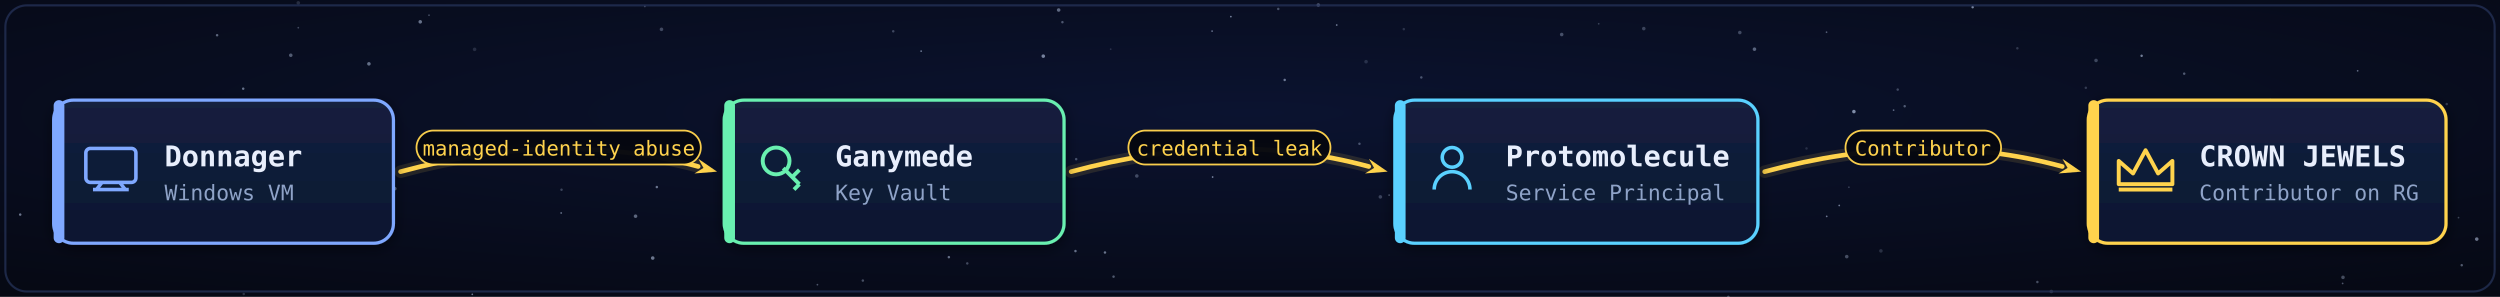
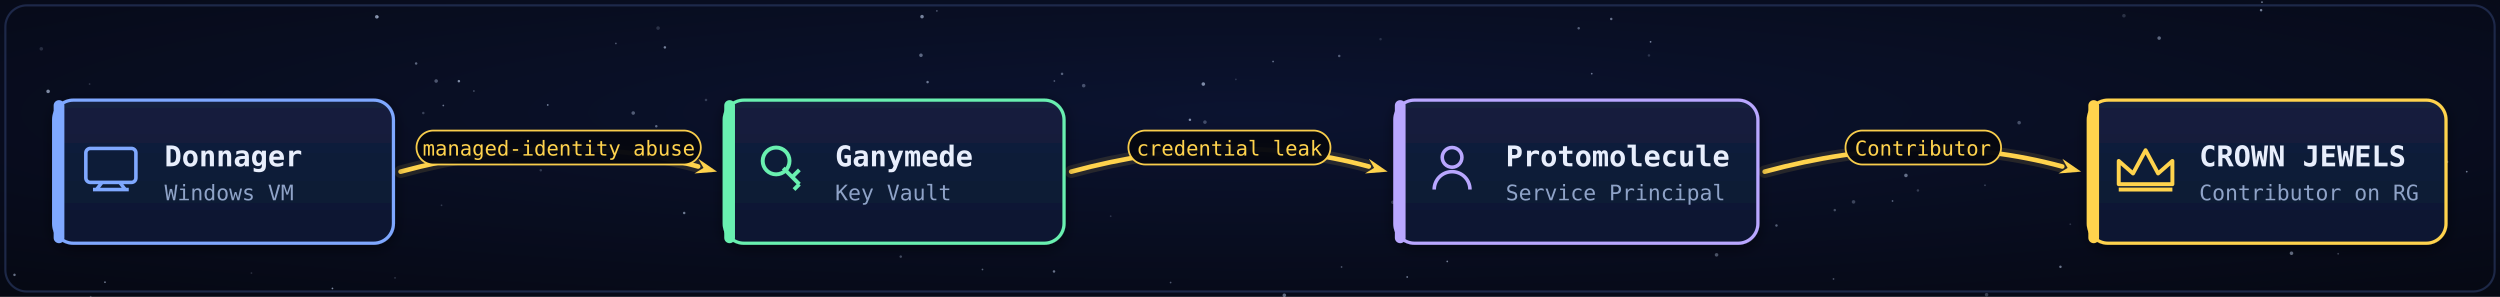
<svg xmlns="http://www.w3.org/2000/svg" width="1398" height="166" viewBox="0 0 1398 166" font-family="monospace">
  <defs>
    <radialGradient id="bg" cx="50%" cy="38%" r="90%">
      <stop offset="0%" stop-color="#0b1330" />
      <stop offset="100%" stop-color="#05070f" />
    </radialGradient>
    <linearGradient id="cg" x1="0" y1="0" x2="0" y2="1">
      <stop offset="0%" stop-color="#13203f" />
      <stop offset="100%" stop-color="#0e1730" />
    </linearGradient>
    <filter id="sf" x="-40%" y="-40%" width="180%" height="180%">
      <feDropShadow dx="0" dy="2" stdDeviation="4" flood-color="#000" flood-opacity="0.5" />
    </filter>
  </defs>
  <rect width="1398" height="166" fill="url(#bg)" />
  <g>
-     <circle cx="235.0" cy="12.2" r="1.0" fill="#cfe0ff" opacity="0.47" />
-     <circle cx="1374.8" cy="121.7" r="0.5" fill="#cfe0ff" opacity="0.27" />
-     <circle cx="265.4" cy="27.6" r="1.0" fill="#cfe0ff" opacity="0.15" />
-     <circle cx="117.4" cy="75.5" r="0.7" fill="#cfe0ff" opacity="0.16" />
-     <circle cx="515.1" cy="28.6" r="0.5" fill="#cfe0ff" opacity="0.52" />
-     <circle cx="1032.7" cy="143.5" r="1.0" fill="#cfe0ff" opacity="0.31" />
-     <circle cx="116.8" cy="75.0" r="0.7" fill="#cfe0ff" opacity="0.23" />
-     <circle cx="560.0" cy="78.1" r="0.7" fill="#cfe0ff" opacity="0.37" />
-     <circle cx="313.8" cy="119.1" r="0.5" fill="#cfe0ff" opacity="0.50" />
-     <circle cx="369.9" cy="16.4" r="1.0" fill="#cfe0ff" opacity="0.28" />
-     <circle cx="149.6" cy="82.0" r="1.0" fill="#cfe0ff" opacity="0.17" />
-     <circle cx="714.8" cy="5.0" r="0.7" fill="#cfe0ff" opacity="0.32" />
-     <circle cx="1212.3" cy="127.3" r="0.7" fill="#cfe0ff" opacity="0.22" />
-     <circle cx="1147.1" cy="163.0" r="1.0" fill="#cfe0ff" opacity="0.18" />
-     <circle cx="264.1" cy="164.6" r="0.5" fill="#cfe0ff" opacity="0.51" />
-     <circle cx="1166.4" cy="49.1" r="0.7" fill="#cfe0ff" opacity="0.21" />
-     <circle cx="914.0" cy="113.0" r="0.5" fill="#cfe0ff" opacity="0.57" />
-     <circle cx="200.8" cy="112.4" r="0.7" fill="#cfe0ff" opacity="0.57" />
-     <circle cx="162.6" cy="30.9" r="1.0" fill="#cfe0ff" opacity="0.37" />
-     <circle cx="1197.4" cy="59.9" r="0.7" fill="#cfe0ff" opacity="0.52" />
-     <circle cx="457.1" cy="159.2" r="0.5" fill="#cfe0ff" opacity="0.35" />
-     <circle cx="771.9" cy="110.1" r="1.0" fill="#cfe0ff" opacity="0.25" />
-     <circle cx="981.6" cy="105.9" r="0.5" fill="#cfe0ff" opacity="0.60" />
-     <circle cx="966.5" cy="166.0" r="0.7" fill="#cfe0ff" opacity="0.31" />
-     <circle cx="583.4" cy="31.4" r="1.0" fill="#cfe0ff" opacity="0.55" />
-     <circle cx="873.3" cy="19.3" r="1.0" fill="#cfe0ff" opacity="0.31" />
-     <circle cx="1193.2" cy="87.8" r="0.7" fill="#cfe0ff" opacity="0.60" />
-     <circle cx="1242.2" cy="64.9" r="1.0" fill="#cfe0ff" opacity="0.19" />
-     <circle cx="1310.0" cy="158.5" r="0.5" fill="#cfe0ff" opacity="0.36" />
-     <circle cx="367.3" cy="104.6" r="0.7" fill="#cfe0ff" opacity="0.49" />
-     <circle cx="239.9" cy="8.5" r="0.5" fill="#cfe0ff" opacity="0.32" />
-     <circle cx="919.2" cy="16.0" r="1.0" fill="#cfe0ff" opacity="0.25" />
-     <circle cx="622.7" cy="154.7" r="0.7" fill="#cfe0ff" opacity="0.37" />
-     <circle cx="592.0" cy="5.6" r="1.0" fill="#cfe0ff" opacity="0.43" />
-     <circle cx="11.3" cy="120.0" r="0.7" fill="#cfe0ff" opacity="0.50" />
-     <circle cx="428.0" cy="118.1" r="0.7" fill="#cfe0ff" opacity="0.29" />
-     <circle cx="1209.8" cy="75.0" r="0.5" fill="#cfe0ff" opacity="0.26" />
-     <circle cx="965.7" cy="125.3" r="0.7" fill="#cfe0ff" opacity="0.21" />
-     <circle cx="1269.6" cy="55.9" r="0.7" fill="#cfe0ff" opacity="0.33" />
-     <circle cx="899.6" cy="76.8" r="1.0" fill="#cfe0ff" opacity="0.23" />
-     <circle cx="333.7" cy="88.9" r="0.7" fill="#cfe0ff" opacity="0.34" />
-     <circle cx="677.8" cy="17.4" r="0.5" fill="#cfe0ff" opacity="0.47" />
-     <circle cx="535.5" cy="64.4" r="0.5" fill="#cfe0ff" opacity="0.29" />
-     <circle cx="1318.4" cy="39.6" r="0.5" fill="#cfe0ff" opacity="0.44" />
-     <circle cx="1128.1" cy="27.0" r="0.7" fill="#cfe0ff" opacity="0.20" />
-     <circle cx="718.4" cy="44.7" r="0.7" fill="#cfe0ff" opacity="0.50" />
-     <circle cx="688.3" cy="9.3" r="0.5" fill="#cfe0ff" opacity="0.56" />
-     <circle cx="206.3" cy="35.7" r="1.0" fill="#cfe0ff" opacity="0.46" />
-     <circle cx="776.8" cy="109.1" r="0.5" fill="#cfe0ff" opacity="0.39" />
-     <circle cx="647.6" cy="77.4" r="0.5" fill="#cfe0ff" opacity="0.51" />
-     <circle cx="794.8" cy="43.3" r="0.7" fill="#cfe0ff" opacity="0.33" />
-     <circle cx="1197.6" cy="31.2" r="0.7" fill="#cfe0ff" opacity="0.53" />
-     <circle cx="785.0" cy="16.3" r="0.7" fill="#cfe0ff" opacity="0.17" />
-     <circle cx="1103.1" cy="4.0" r="0.7" fill="#cfe0ff" opacity="0.56" />
-     <circle cx="1021.5" cy="121.0" r="0.5" fill="#cfe0ff" opacity="0.51" />
-     <circle cx="1061.2" cy="50.1" r="0.7" fill="#cfe0ff" opacity="0.28" />
-     <circle cx="747.5" cy="14.0" r="0.5" fill="#cfe0ff" opacity="0.52" />
-     <circle cx="1139.3" cy="157.7" r="0.7" fill="#cfe0ff" opacity="0.32" />
-     <circle cx="1051.8" cy="140.3" r="1.0" fill="#cfe0ff" opacity="0.17" />
-     <circle cx="166.8" cy="15.5" r="0.5" fill="#cfe0ff" opacity="0.29" />
-     <circle cx="1376.6" cy="148.3" r="0.7" fill="#cfe0ff" opacity="0.37" />
-     <circle cx="967.3" cy="78.7" r="0.5" fill="#cfe0ff" opacity="0.18" />
-     <circle cx="601.8" cy="89.0" r="0.7" fill="#cfe0ff" opacity="0.32" />
-     <circle cx="805.3" cy="102.6" r="0.5" fill="#cfe0ff" opacity="0.57" />
-     <circle cx="763.9" cy="34.5" r="1.0" fill="#cfe0ff" opacity="0.16" />
-     <circle cx="1221.4" cy="41.2" r="0.7" fill="#cfe0ff" opacity="0.36" />
-     <circle cx="360.6" cy="3.6" r="0.5" fill="#cfe0ff" opacity="0.31" />
-     <circle cx="136.3" cy="164.4" r="0.7" fill="#cfe0ff" opacity="0.19" />
-     <circle cx="594.1" cy="12.4" r="0.7" fill="#cfe0ff" opacity="0.34" />
-     <circle cx="530.6" cy="143.8" r="0.7" fill="#cfe0ff" opacity="0.49" />
-     <circle cx="796.1" cy="80.4" r="1.0" fill="#cfe0ff" opacity="0.27" />
-     <circle cx="1385.0" cy="133.7" r="1.0" fill="#cfe0ff" opacity="0.50" />
-     <circle cx="808.3" cy="90.3" r="0.5" fill="#cfe0ff" opacity="0.28" />
-     <circle cx="878.8" cy="126.6" r="0.5" fill="#cfe0ff" opacity="0.46" />
-     <circle cx="981.1" cy="27.5" r="1.0" fill="#cfe0ff" opacity="0.41" />
-     <circle cx="469.9" cy="106.4" r="0.5" fill="#cfe0ff" opacity="0.34" />
-     <circle cx="1368.2" cy="58.2" r="0.7" fill="#cfe0ff" opacity="0.22" />
-     <circle cx="617.9" cy="141.2" r="0.7" fill="#cfe0ff" opacity="0.49" />
-     <circle cx="1036.7" cy="62.4" r="1.0" fill="#cfe0ff" opacity="0.59" />
-     <circle cx="1268.3" cy="114.7" r="0.7" fill="#cfe0ff" opacity="0.53" />
-     <circle cx="166.8" cy="1.6" r="1.0" fill="#cfe0ff" opacity="0.16" />
-     <circle cx="1021.4" cy="18.0" r="0.5" fill="#cfe0ff" opacity="0.38" />
-     <circle cx="314.0" cy="106.1" r="0.7" fill="#cfe0ff" opacity="0.26" />
-     <circle cx="760.2" cy="80.4" r="0.7" fill="#cfe0ff" opacity="0.32" />
-     <circle cx="601.4" cy="140.4" r="0.7" fill="#cfe0ff" opacity="0.47" />
-     <circle cx="181.0" cy="56.9" r="0.7" fill="#cfe0ff" opacity="0.57" />
-     <circle cx="1028.5" cy="114.9" r="0.5" fill="#cfe0ff" opacity="0.53" />
-     <circle cx="737.2" cy="2.8" r="1.0" fill="#cfe0ff" opacity="0.34" />
-     <circle cx="355.4" cy="120.9" r="1.0" fill="#cfe0ff" opacity="0.42" />
-     <circle cx="684.3" cy="90.3" r="0.7" fill="#cfe0ff" opacity="0.20" />
-     <circle cx="482.5" cy="156.9" r="0.7" fill="#cfe0ff" opacity="0.32" />
-     <circle cx="499.5" cy="17.5" r="0.7" fill="#cfe0ff" opacity="0.27" />
-     <circle cx="635.7" cy="98.4" r="1.0" fill="#cfe0ff" opacity="0.28" />
-     <circle cx="1065.1" cy="59.4" r="0.7" fill="#cfe0ff" opacity="0.36" />
-     <circle cx="514.9" cy="79.7" r="1.0" fill="#cfe0ff" opacity="0.20" />
-     <circle cx="365.0" cy="144.3" r="1.0" fill="#cfe0ff" opacity="0.50" />
-     <circle cx="1310.2" cy="155.1" r="1.0" fill="#cfe0ff" opacity="0.31" />
-     <circle cx="506.7" cy="66.2" r="0.5" fill="#cfe0ff" opacity="0.25" />
-     <circle cx="621.1" cy="27.5" r="0.5" fill="#cfe0ff" opacity="0.17" />
-     <circle cx="471.2" cy="106.9" r="0.5" fill="#cfe0ff" opacity="0.25" />
-     <circle cx="678.1" cy="99.0" r="0.5" fill="#cfe0ff" opacity="0.58" />
-     <circle cx="894.0" cy="13.3" r="0.5" fill="#cfe0ff" opacity="0.24" />
-     <circle cx="540.9" cy="147.3" r="0.7" fill="#cfe0ff" opacity="0.29" />
-     <circle cx="1058.9" cy="61.6" r="0.5" fill="#cfe0ff" opacity="0.44" />
-     <circle cx="1072.9" cy="86.2" r="1.0" fill="#cfe0ff" opacity="0.44" />
-     <circle cx="1172.1" cy="33.8" r="1.0" fill="#cfe0ff" opacity="0.27" />
-     <circle cx="78.4" cy="79.0" r="0.7" fill="#cfe0ff" opacity="0.57" />
-     <circle cx="220.8" cy="105.5" r="1.0" fill="#cfe0ff" opacity="0.44" />
-     <circle cx="121.4" cy="19.7" r="0.7" fill="#cfe0ff" opacity="0.42" />
-     <circle cx="1197.8" cy="124.7" r="1.0" fill="#cfe0ff" opacity="0.56" />
-     <circle cx="1033.9" cy="104.7" r="0.5" fill="#cfe0ff" opacity="0.24" />
-     <circle cx="136.0" cy="49.6" r="0.7" fill="#cfe0ff" opacity="0.48" />
-     <circle cx="1280.0" cy="86.1" r="1.0" fill="#cfe0ff" opacity="0.34" />
-     <circle cx="1010.2" cy="83.0" r="0.7" fill="#cfe0ff" opacity="0.15" />
-     <circle cx="972.9" cy="18.2" r="1.0" fill="#cfe0ff" opacity="0.28" />
-     <circle cx="976.3" cy="125.2" r="0.7" fill="#cfe0ff" opacity="0.17" />
+     <circle cx="1207.4" cy="21.3" r="1.0" fill="#cfe0ff" opacity="0.42" />
+     <circle cx="1293.9" cy="134.0" r="0.5" fill="#cfe0ff" opacity="0.54" />
+     <circle cx="1335.8" cy="89.2" r="0.7" fill="#cfe0ff" opacity="0.52" />
+     <circle cx="711.9" cy="34.4" r="0.5" fill="#cfe0ff" opacity="0.49" />
+     <circle cx="672.9" cy="47.0" r="1.0" fill="#cfe0ff" opacity="0.59" />
+     <circle cx="1065.8" cy="98.1" r="1.0" fill="#cfe0ff" opacity="0.46" />
+     <circle cx="621.1" cy="120.9" r="0.5" fill="#cfe0ff" opacity="0.19" />
+     <circle cx="1268.6" cy="82.3" r="0.5" fill="#cfe0ff" opacity="0.24" />
+     <circle cx="1264.3" cy="83.7" r="1.0" fill="#cfe0ff" opacity="0.30" />
+     <circle cx="549.4" cy="150.7" r="0.5" fill="#cfe0ff" opacity="0.41" />
+     <circle cx="970.3" cy="70.0" r="0.5" fill="#cfe0ff" opacity="0.41" />
+     <circle cx="232.7" cy="35.5" r="0.7" fill="#cfe0ff" opacity="0.42" />
+     <circle cx="890.1" cy="41.2" r="0.5" fill="#cfe0ff" opacity="0.50" />
+     <circle cx="1058.3" cy="112.4" r="0.5" fill="#cfe0ff" opacity="0.44" />
+     <circle cx="50.7" cy="165.9" r="0.5" fill="#cfe0ff" opacity="0.27" />
+     <circle cx="665.4" cy="67.0" r="0.7" fill="#cfe0ff" opacity="0.59" />
+     <circle cx="901.0" cy="10.6" r="0.7" fill="#cfe0ff" opacity="0.47" />
+     <circle cx="959.9" cy="142.5" r="1.0" fill="#cfe0ff" opacity="0.36" />
+     <circle cx="882.8" cy="15.8" r="0.7" fill="#cfe0ff" opacity="0.39" />
+     <circle cx="1036.5" cy="112.9" r="1.0" fill="#cfe0ff" opacity="0.26" />
+     <circle cx="246.9" cy="114.8" r="0.5" fill="#cfe0ff" opacity="0.21" />
+     <circle cx="185.9" cy="161.3" r="0.5" fill="#cfe0ff" opacity="0.60" />
+     <circle cx="1368.4" cy="90.5" r="0.7" fill="#cfe0ff" opacity="0.47" />
+     <circle cx="1025.3" cy="156.0" r="0.5" fill="#cfe0ff" opacity="0.36" />
+     <circle cx="26.9" cy="51.1" r="1.0" fill="#cfe0ff" opacity="0.59" />
+     <circle cx="367.0" cy="70.6" r="0.7" fill="#cfe0ff" opacity="0.42" />
+     <circle cx="772.0" cy="21.9" r="0.7" fill="#cfe0ff" opacity="0.16" />
+     <circle cx="803.2" cy="114.0" r="1.0" fill="#cfe0ff" opacity="0.56" />
+     <circle cx="243.9" cy="45.3" r="1.0" fill="#cfe0ff" opacity="0.34" />
+     <circle cx="593.9" cy="41.3" r="0.7" fill="#cfe0ff" opacity="0.39" />
+     <circle cx="1268.2" cy="100.4" r="0.7" fill="#cfe0ff" opacity="0.48" />
+     <circle cx="265.0" cy="50.9" r="0.5" fill="#cfe0ff" opacity="0.32" />
+     <circle cx="863.0" cy="59.8" r="0.5" fill="#cfe0ff" opacity="0.32" />
+     <circle cx="1110.0" cy="103.6" r="0.5" fill="#cfe0ff" opacity="0.26" />
+     <circle cx="1026.0" cy="117.5" r="0.7" fill="#cfe0ff" opacity="0.30" />
+     <circle cx="503.7" cy="143.5" r="0.7" fill="#cfe0ff" opacity="0.31" />
+     <circle cx="371.8" cy="26.5" r="0.7" fill="#cfe0ff" opacity="0.55" />
+     <circle cx="302.4" cy="95.2" r="0.7" fill="#cfe0ff" opacity="0.21" />
+     <circle cx="869.4" cy="114.2" r="1.0" fill="#cfe0ff" opacity="0.54" />
+     <circle cx="691.1" cy="44.4" r="0.5" fill="#cfe0ff" opacity="0.19" />
+     <circle cx="518.7" cy="45.9" r="0.7" fill="#cfe0ff" opacity="0.50" />
+     <circle cx="718.2" cy="165.1" r="1.0" fill="#cfe0ff" opacity="0.45" />
+     <circle cx="23.1" cy="27.3" r="1.0" fill="#cfe0ff" opacity="0.16" />
+     <circle cx="589.6" cy="45.3" r="0.5" fill="#cfe0ff" opacity="0.38" />
+     <circle cx="1325.2" cy="114.2" r="0.5" fill="#cfe0ff" opacity="0.40" />
+     <circle cx="195.6" cy="105.5" r="0.5" fill="#cfe0ff" opacity="0.22" />
+     <circle cx="211.3" cy="9.5" r="0.5" fill="#cfe0ff" opacity="0.33" />
+     <circle cx="1152.2" cy="149.2" r="0.7" fill="#cfe0ff" opacity="0.49" />
+     <circle cx="58.7" cy="157.8" r="0.5" fill="#cfe0ff" opacity="0.55" />
+     <circle cx="809.3" cy="146.2" r="0.5" fill="#cfe0ff" opacity="0.55" />
+     <circle cx="1379.4" cy="96.0" r="0.5" fill="#cfe0ff" opacity="0.53" />
+     <circle cx="547.4" cy="123.0" r="0.5" fill="#cfe0ff" opacity="0.47" />
+     <circle cx="220.9" cy="155.4" r="0.5" fill="#cfe0ff" opacity="0.21" />
+     <circle cx="748.9" cy="31.3" r="0.7" fill="#cfe0ff" opacity="0.37" />
+     <circle cx="539.5" cy="60.1" r="1.0" fill="#cfe0ff" opacity="0.55" />
+     <circle cx="394.8" cy="55.9" r="0.7" fill="#cfe0ff" opacity="0.22" />
+     <circle cx="354.1" cy="63.2" r="1.0" fill="#cfe0ff" opacity="0.36" />
+     <circle cx="673.8" cy="68.3" r="1.0" fill="#cfe0ff" opacity="0.28" />
+     <circle cx="788.2" cy="129.1" r="1.0" fill="#cfe0ff" opacity="0.30" />
+     <circle cx="794.2" cy="113.0" r="0.5" fill="#cfe0ff" opacity="0.40" />
+     <circle cx="1318.1" cy="99.8" r="0.5" fill="#cfe0ff" opacity="0.59" />
+     <circle cx="256.6" cy="45.4" r="0.7" fill="#cfe0ff" opacity="0.60" />
+     <circle cx="408.8" cy="126.6" r="1.0" fill="#cfe0ff" opacity="0.56" />
+     <circle cx="924.6" cy="113.2" r="1.0" fill="#cfe0ff" opacity="0.49" />
+     <circle cx="503.9" cy="114.5" r="0.5" fill="#cfe0ff" opacity="0.46" />
+     <circle cx="1083.5" cy="77.8" r="0.5" fill="#cfe0ff" opacity="0.48" />
+     <circle cx="1072.5" cy="106.5" r="0.7" fill="#cfe0ff" opacity="0.22" />
+     <circle cx="515.0" cy="30.9" r="1.0" fill="#cfe0ff" opacity="0.42" />
+     <circle cx="1264.4" cy="5.7" r="0.7" fill="#cfe0ff" opacity="0.54" />
+     <circle cx="1110.9" cy="164.8" r="1.0" fill="#cfe0ff" opacity="0.24" />
+     <circle cx="1307.5" cy="141.9" r="0.5" fill="#cfe0ff" opacity="0.32" />
+     <circle cx="134.6" cy="115.4" r="0.7" fill="#cfe0ff" opacity="0.38" />
+     <circle cx="515.6" cy="9.3" r="1.0" fill="#cfe0ff" opacity="0.55" />
+     <circle cx="247.9" cy="59.0" r="0.5" fill="#cfe0ff" opacity="0.49" />
+     <circle cx="1281.4" cy="141.6" r="1.0" fill="#cfe0ff" opacity="0.50" />
+     <circle cx="50.1" cy="47.0" r="0.5" fill="#cfe0ff" opacity="0.19" />
+     <circle cx="82.4" cy="128.7" r="0.5" fill="#cfe0ff" opacity="0.45" />
+     <circle cx="1129.1" cy="68.6" r="1.0" fill="#cfe0ff" opacity="0.31" />
+     <circle cx="368.0" cy="15.7" r="1.0" fill="#cfe0ff" opacity="0.17" />
+     <circle cx="1286.5" cy="119.1" r="0.7" fill="#cfe0ff" opacity="0.58" />
+     <circle cx="797.8" cy="98.4" r="0.5" fill="#cfe0ff" opacity="0.18" />
+     <circle cx="993.4" cy="126.1" r="0.7" fill="#cfe0ff" opacity="0.38" />
+     <circle cx="421.8" cy="81.4" r="1.0" fill="#cfe0ff" opacity="0.49" />
+     <circle cx="236.7" cy="63.2" r="0.7" fill="#cfe0ff" opacity="0.24" />
+     <circle cx="1157.7" cy="125.4" r="0.5" fill="#cfe0ff" opacity="0.19" />
+     <circle cx="750.2" cy="149.3" r="0.5" fill="#cfe0ff" opacity="0.36" />
+     <circle cx="210.7" cy="9.4" r="1.0" fill="#cfe0ff" opacity="0.59" />
+     <circle cx="1264.9" cy="1.2" r="0.5" fill="#cfe0ff" opacity="0.56" />
+     <circle cx="432.3" cy="60.3" r="0.5" fill="#cfe0ff" opacity="0.25" />
+     <circle cx="285.7" cy="90.3" r="1.0" fill="#cfe0ff" opacity="0.35" />
+     <circle cx="654.6" cy="158.0" r="0.5" fill="#cfe0ff" opacity="0.37" />
+     <circle cx="382.6" cy="119.1" r="0.7" fill="#cfe0ff" opacity="0.51" />
+     <circle cx="778.9" cy="113.1" r="1.0" fill="#cfe0ff" opacity="0.28" />
+     <circle cx="82.5" cy="131.7" r="0.5" fill="#cfe0ff" opacity="0.31" />
+     <circle cx="8.1" cy="153.7" r="0.7" fill="#cfe0ff" opacity="0.48" />
+     <circle cx="876.6" cy="115.3" r="1.0" fill="#cfe0ff" opacity="0.48" />
+     <circle cx="306.3" cy="58.7" r="0.5" fill="#cfe0ff" opacity="0.57" />
+     <circle cx="106.7" cy="76.2" r="0.5" fill="#cfe0ff" opacity="0.28" />
+     <circle cx="923.0" cy="23.4" r="0.5" fill="#cfe0ff" opacity="0.57" />
+     <circle cx="427.8" cy="61.9" r="0.5" fill="#cfe0ff" opacity="0.40" />
+     <circle cx="200.2" cy="81.1" r="1.0" fill="#cfe0ff" opacity="0.53" />
+     <circle cx="344.4" cy="24.3" r="0.5" fill="#cfe0ff" opacity="0.36" />
+     <circle cx="832.8" cy="135.4" r="1.0" fill="#cfe0ff" opacity="0.28" />
+     <circle cx="786.9" cy="154.9" r="0.5" fill="#cfe0ff" opacity="0.56" />
+     <circle cx="606.0" cy="47.9" r="1.0" fill="#cfe0ff" opacity="0.31" />
+     <circle cx="922.1" cy="31.0" r="0.7" fill="#cfe0ff" opacity="0.18" />
+     <circle cx="505.2" cy="77.4" r="0.5" fill="#cfe0ff" opacity="0.54" />
+     <circle cx="291.6" cy="77.5" r="0.5" fill="#cfe0ff" opacity="0.49" />
+     <circle cx="140.6" cy="152.7" r="0.5" fill="#cfe0ff" opacity="0.18" />
+     <circle cx="1187.7" cy="8.8" r="1.0" fill="#cfe0ff" opacity="0.17" />
+     <circle cx="862.5" cy="107.0" r="0.7" fill="#cfe0ff" opacity="0.33" />
+     <circle cx="169.8" cy="64.3" r="0.5" fill="#cfe0ff" opacity="0.38" />
+     <circle cx="504.7" cy="82.2" r="1.0" fill="#cfe0ff" opacity="0.48" />
+     <circle cx="589.4" cy="151.8" r="0.7" fill="#cfe0ff" opacity="0.49" />
+     <circle cx="523.9" cy="6.1" r="0.5" fill="#cfe0ff" opacity="0.35" />
+     <circle cx="1360.1" cy="63.8" r="1.0" fill="#cfe0ff" opacity="0.48" />
  </g>
  <rect x="3" y="3" width="1392" height="160" rx="12" fill="none" stroke="#26345c" stroke-width="1.2" opacity="0.7" />
  <path d="M224.0,96.0 Q312.5,72.0 390.4,93.1" fill="none" stroke="#ffd34d" stroke-width="7" opacity="0.12" stroke-linecap="round" />
  <path d="M224.0,96.0 Q312.5,72.0 390.4,93.1" fill="none" stroke="#ffd34d" stroke-width="2.6" stroke-linecap="round" />
  <path d="M401.0,96.0 L388.3,97.0 L393.4,93.9 L390.5,88.8 Z" fill="#ffd34d" />
  <path d="M599.0,96.0 Q687.5,72.0 765.4,93.1" fill="none" stroke="#ffd34d" stroke-width="7" opacity="0.12" stroke-linecap="round" />
  <path d="M599.0,96.0 Q687.5,72.0 765.4,93.1" fill="none" stroke="#ffd34d" stroke-width="2.6" stroke-linecap="round" />
  <path d="M776.0,96.0 L763.3,97.0 L768.4,93.9 L765.5,88.8 Z" fill="#ffd34d" />
  <path d="M986.8,96.0 Q1075.3,72.0 1153.2,93.1" fill="none" stroke="#ffd34d" stroke-width="7" opacity="0.12" stroke-linecap="round" />
  <path d="M986.8,96.0 Q1075.3,72.0 1153.2,93.1" fill="none" stroke="#ffd34d" stroke-width="2.6" stroke-linecap="round" />
  <path d="M1163.8,96.0 L1151.1,97.0 L1156.2,93.9 L1153.3,88.8 Z" fill="#ffd34d" />
  <rect x="30.0" y="56.0" width="190" height="80" rx="11" fill="url(#cg)" stroke="#7fa8ff" stroke-width="1.8" filter="url(#sf)" />
  <rect x="30.0" y="56.0" width="6" height="80" rx="3" fill="#7fa8ff" />
  <g>
    <rect x="48.0" y="83.0" width="28" height="19" rx="2.5" fill="none" stroke="#7fa8ff" stroke-width="2" />
    <line x1="57.0" y1="102.0" x2="54.0" y2="106.0" stroke="#7fa8ff" stroke-width="2" />
    <line x1="67.0" y1="102.0" x2="70.0" y2="106.0" stroke="#7fa8ff" stroke-width="2" />
    <line x1="52.0" y1="106.0" x2="72.0" y2="106.0" stroke="#7fa8ff" stroke-width="2" />
  </g>
  <text x="92.0" y="93.0" font-size="16" fill="#e8eefc" font-weight="bold">Donnager</text>
  <text x="92.0" y="112.0" font-size="12" fill="#8fa3c8">Windows VM</text>
  <rect x="405.0" y="56.0" width="190" height="80" rx="11" fill="url(#cg)" stroke="#69f0b0" stroke-width="1.8" filter="url(#sf)" />
  <rect x="405.0" y="56.0" width="6" height="80" rx="3" fill="#69f0b0" />
  <g>
    <circle cx="434.0" cy="90.0" r="7.5" fill="none" stroke="#69f0b0" stroke-width="2.2" />
    <path d="M438.0,94.0 L447.0,103.0 M443.0,99.0 L447.0,95.0 M447.0,103.0 L444.0,106.0" stroke="#69f0b0" stroke-width="2.2" fill="none" />
  </g>
  <text x="467.0" y="93.0" font-size="16" fill="#e8eefc" font-weight="bold">Ganymede</text>
  <text x="467.0" y="112.0" font-size="12" fill="#8fa3c8">Key Vault</text>
-   <rect x="780.0" y="56.0" width="203" height="80" rx="11" fill="url(#cg)" stroke="#5ad1ff" stroke-width="1.8" filter="url(#sf)" />
-   <rect x="780.0" y="56.0" width="6" height="80" rx="3" fill="#5ad1ff" />
+   <rect x="780.0" y="56.0" width="203" height="80" rx="11" fill="url(#cg)" stroke="#b9a7ff" stroke-width="1.8" filter="url(#sf)" />
+   <rect x="780.0" y="56.0" width="6" height="80" rx="3" fill="#b9a7ff" />
  <g>
-     <circle cx="812.0" cy="88.0" r="5.5" fill="none" stroke="#5ad1ff" stroke-width="2" />
-     <path d="M802.0,106.0 a10,10 0 0 1 20,0" fill="none" stroke="#5ad1ff" stroke-width="2" />
+     <circle cx="812.0" cy="88.0" r="5.5" fill="none" stroke="#b9a7ff" stroke-width="2" />
+     <path d="M802.0,106.0 a10,10 0 0 1 20,0" fill="none" stroke="#b9a7ff" stroke-width="2" />
  </g>
  <text x="842.0" y="93.0" font-size="16" fill="#e8eefc" font-weight="bold">Protomolecule</text>
  <text x="842.0" y="112.0" font-size="12" fill="#8fa3c8">Service Principal</text>
  <rect x="1167.8" y="56.0" width="200" height="80" rx="11" fill="url(#cg)" stroke="#ffd34d" stroke-width="1.8" filter="url(#sf)" />
  <rect x="1167.8" y="56.0" width="6" height="80" rx="3" fill="#ffd34d" />
  <g>
    <path d="M1184.8,103.0 L1184.8,90.0 L1192.8,97.0 L1199.8,84.0 L1206.8,97.0 L1214.8,90.0 L1214.8,103.0 Z" fill="none" stroke="#ffd34d" stroke-width="2.2" stroke-linejoin="round" />
    <line x1="1184.8" y1="106.0" x2="1214.8" y2="106.0" stroke="#ffd34d" stroke-width="2.2" />
  </g>
  <text x="1229.8" y="93.0" font-size="16" fill="#e8eefc" font-weight="bold">CROWN JEWELS</text>
  <text x="1229.8" y="112.0" font-size="12" fill="#8fa3c8">Contributor on RG</text>
  <rect x="232.9" y="73.0" width="159" height="19" rx="9.5" fill="#05070f" stroke="#ffd34d" stroke-width="1" opacity="0.97" />
  <text x="312.5" y="87.0" font-size="11.5" fill="#ffd34d" text-anchor="middle">managed-identity abuse</text>
  <rect x="631.0" y="73.0" width="113" height="19" rx="9.5" fill="#05070f" stroke="#ffd34d" stroke-width="1" opacity="0.97" />
  <text x="687.5" y="87.0" font-size="11.5" fill="#ffd34d" text-anchor="middle">credential leak</text>
  <rect x="1032.0" y="73.0" width="87" height="19" rx="9.5" fill="#05070f" stroke="#ffd34d" stroke-width="1" opacity="0.97" />
  <text x="1075.3" y="87.0" font-size="11.5" fill="#ffd34d" text-anchor="middle">Contributor</text>
</svg>
